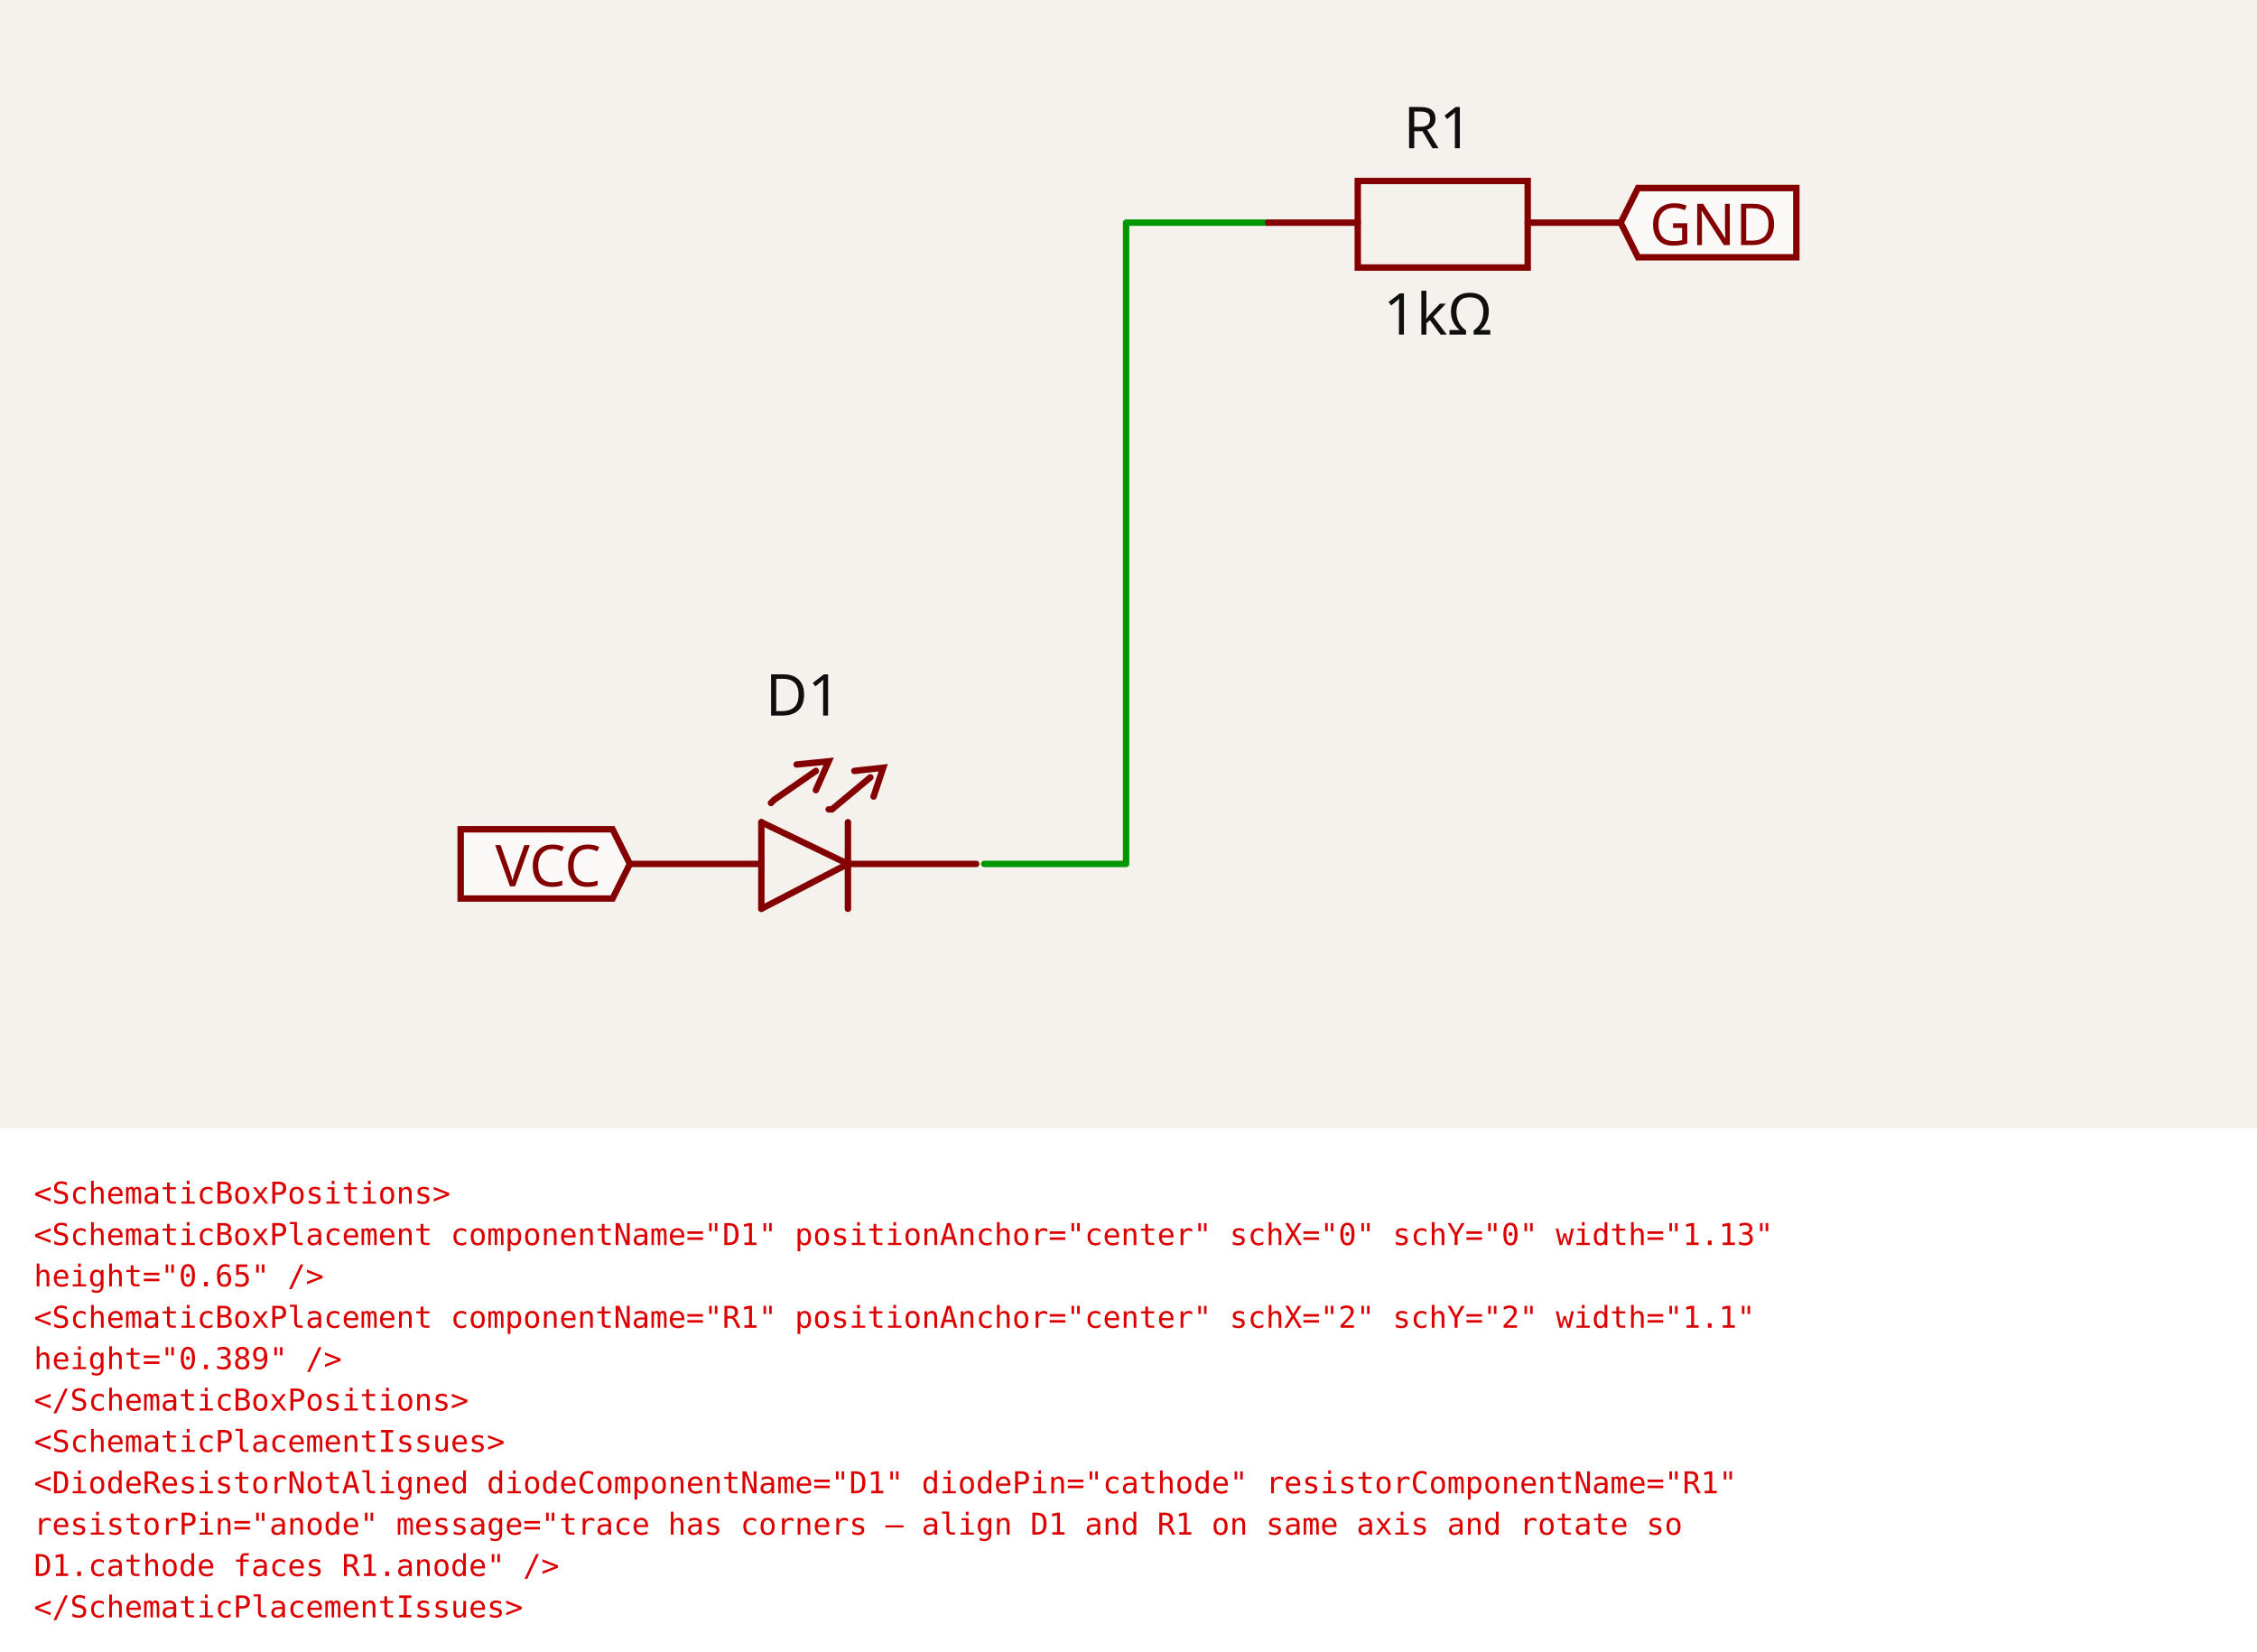
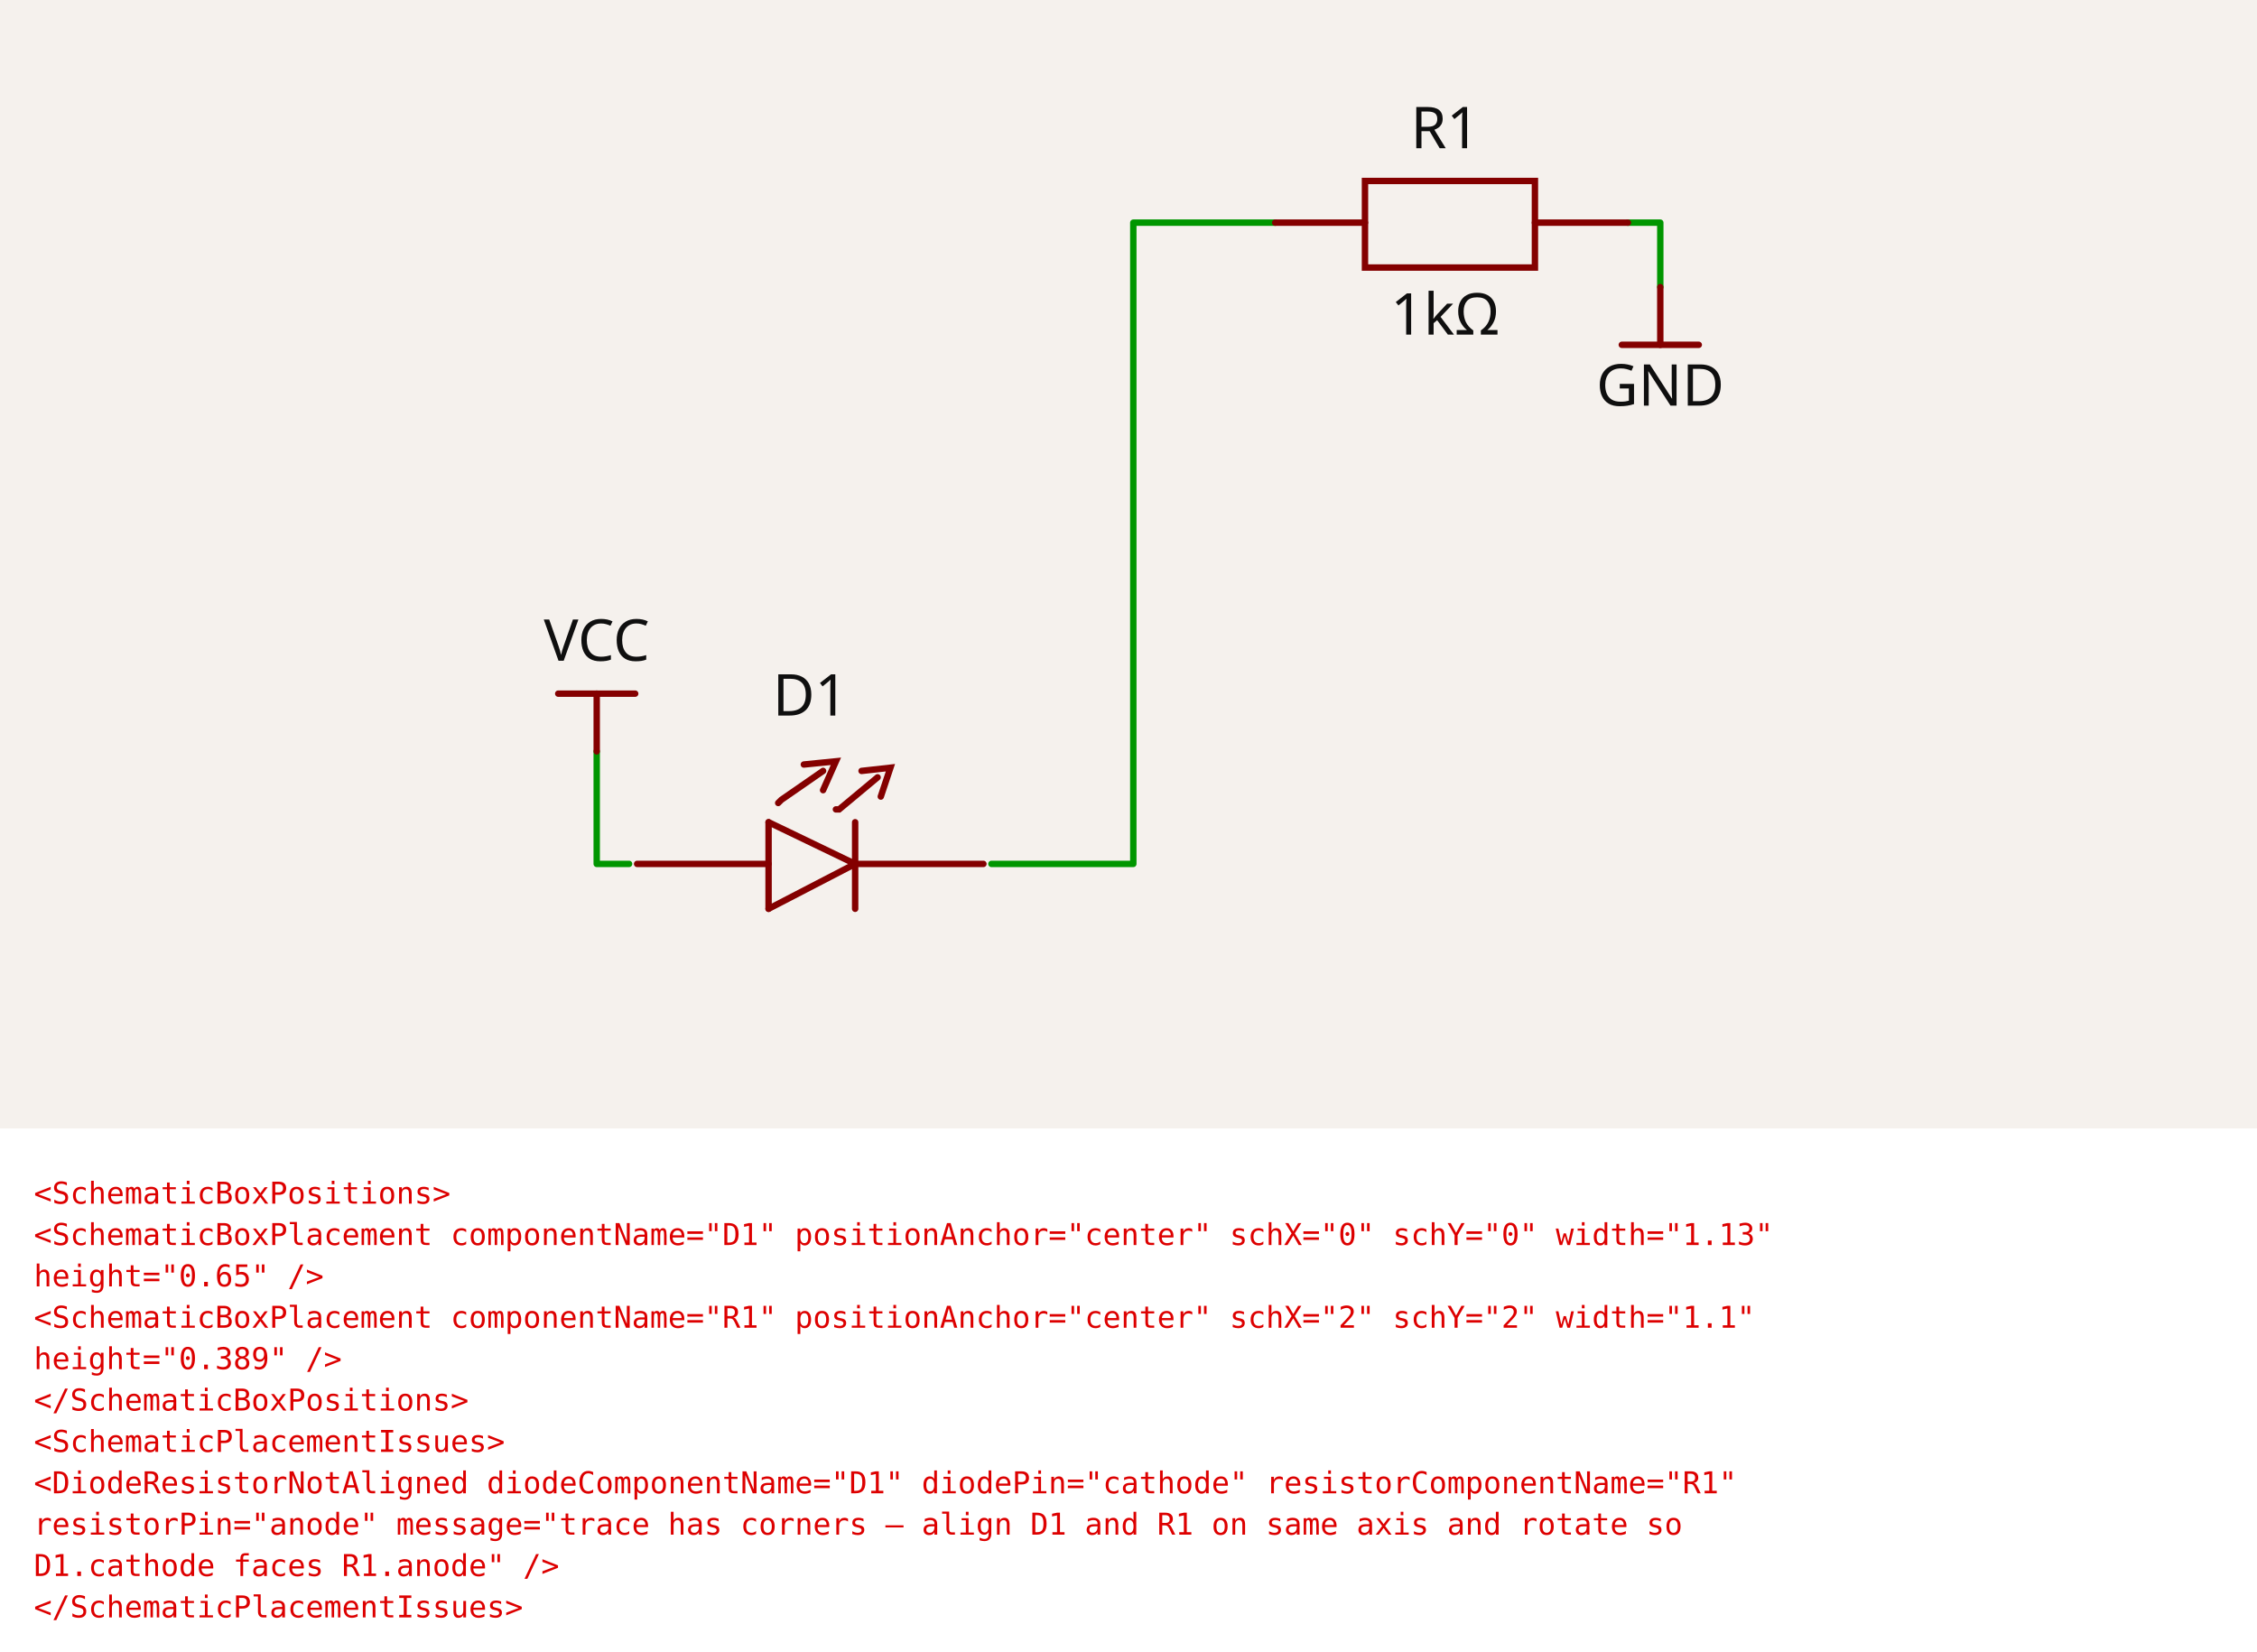
<svg xmlns="http://www.w3.org/2000/svg" width="1200" height="878" viewBox="0 0 1200 878" role="img" aria-label="schematic analysis fixture">
  <g transform="translate(0, 0)">
    <style>
              .boundary { fill: rgb(245, 241, 237); }
              .schematic-boundary { fill: none; stroke: #fff; }
              .component { fill: none; stroke: rgb(132, 0, 0); }
              .chip { fill: rgb(255, 255, 194); stroke: rgb(132, 0, 0); }
              .component-pin { fill: none; stroke: rgb(132, 0, 0); }
              /* Basic per-trace hover fallback */
              .trace:hover {
                filter: invert(1);
              }
              .trace:hover .trace-crossing-outline {
                opacity: 0;
              }
              .trace:hover .trace-junction {
                filter: invert(1);
              }
              /* Net-hover highlighting: when a trace or its overlays are hovered,
                 invert color for all traces (base + overlays) sharing the same
                 subcircuit connectivity key. Also hide crossing outline during hover. */
              svg:has(:is(g.trace[data-subcircuit-connectivity-map-key="undefined"], g.trace-overlays[data-subcircuit-connectivity-map-key="undefined"]):hover) :is(g.trace[data-subcircuit-connectivity-map-key="undefined"], g.trace-overlays[data-subcircuit-connectivity-map-key="undefined"]) { filter: invert(1); }
svg:has(:is(g.trace[data-subcircuit-connectivity-map-key="undefined"], g.trace-overlays[data-subcircuit-connectivity-map-key="undefined"]):hover) g.trace-overlays[data-subcircuit-connectivity-map-key="undefined"] .trace-crossing-outline { opacity: 0; }
+ svg:has(:is(g.trace[data-subcircuit-connectivity-map-key="unnamedsubcircuitsubcircuit_source_group_0_connectivity_net1"], g.trace-overlays[data-subcircuit-connectivity-map-key="unnamedsubcircuitsubcircuit_source_group_0_connectivity_net1"]):hover) :is(g.trace[data-subcircuit-connectivity-map-key="unnamedsubcircuitsubcircuit_source_group_0_connectivity_net1"], g.trace-overlays[data-subcircuit-connectivity-map-key="unnamedsubcircuitsubcircuit_source_group_0_connectivity_net1"]) { filter: invert(1); }
+ svg:has(:is(g.trace[data-subcircuit-connectivity-map-key="unnamedsubcircuitsubcircuit_source_group_0_connectivity_net1"], g.trace-overlays[data-subcircuit-connectivity-map-key="unnamedsubcircuitsubcircuit_source_group_0_connectivity_net1"]):hover) g.trace-overlays[data-subcircuit-connectivity-map-key="unnamedsubcircuitsubcircuit_source_group_0_connectivity_net1"] .trace-crossing-outline { opacity: 0; }
+ svg:has(:is(g.trace[data-subcircuit-connectivity-map-key="unnamedsubcircuitsubcircuit_source_group_0_connectivity_net2"], g.trace-overlays[data-subcircuit-connectivity-map-key="unnamedsubcircuitsubcircuit_source_group_0_connectivity_net2"]):hover) :is(g.trace[data-subcircuit-connectivity-map-key="unnamedsubcircuitsubcircuit_source_group_0_connectivity_net2"], g.trace-overlays[data-subcircuit-connectivity-map-key="unnamedsubcircuitsubcircuit_source_group_0_connectivity_net2"]) { filter: invert(1); }
+ svg:has(:is(g.trace[data-subcircuit-connectivity-map-key="unnamedsubcircuitsubcircuit_source_group_0_connectivity_net2"], g.trace-overlays[data-subcircuit-connectivity-map-key="unnamedsubcircuitsubcircuit_source_group_0_connectivity_net2"]):hover) g.trace-overlays[data-subcircuit-connectivity-map-key="unnamedsubcircuitsubcircuit_source_group_0_connectivity_net2"] .trace-crossing-outline { opacity: 0; }
              .text { font-family: sans-serif; fill: rgb(0, 150, 0); }
              .pin-number { fill: rgb(169, 0, 0); }
              .port-label { fill: rgb(0, 100, 100); }
              .component-name { fill: rgb(0, 100, 100); }
            </style>
    <rect class="boundary" x="0" y="0" width="1200" height="600" />
    <g class="trace" data-layer="base" data-circuit-json-type="schematic_trace" data-schematic-trace-id="schematic_trace_0">
-       <path d="M 523.284 459.353 L 598.721 459.353 L 598.721 118.391 L 674.159 118.391" class="trace-invisible-hover-outline" stroke="rgb(0, 150, 0)" fill="none" stroke-width="27.277px" stroke-linecap="round" opacity="0" stroke-linejoin="round" />
-       <path d="M 523.284 459.353 L 598.721 459.353 L 598.721 118.391 L 674.159 118.391" stroke="rgb(0, 150, 0)" fill="none" stroke-width="3.41px" stroke-linecap="round" stroke-linejoin="round" />
+       <path d="M 527.119 459.353 L 602.557 459.353 L 602.557 118.391 L 677.995 118.391" class="trace-invisible-hover-outline" stroke="rgb(0, 150, 0)" fill="none" stroke-width="27.277px" stroke-linecap="round" opacity="0" stroke-linejoin="round" />
+       <path d="M 527.119 459.353 L 602.557 459.353 L 602.557 118.391 L 677.995 118.391" stroke="rgb(0, 150, 0)" fill="none" stroke-width="3.41px" stroke-linecap="round" stroke-linejoin="round" />
+     </g>
+     <g class="trace" data-layer="base" data-circuit-json-type="schematic_trace" data-schematic-trace-id="schematic_trace_1" data-subcircuit-connectivity-map-key="unnamedsubcircuitsubcircuit_source_group_0_connectivity_net1">
+       <path d="M 334.476 459.353 L 317.257 459.353 L 317.257 399.514" class="trace-invisible-hover-outline" stroke="rgb(0, 150, 0)" fill="none" stroke-width="27.277px" stroke-linecap="round" opacity="0" stroke-linejoin="round" />
+       <path d="M 334.476 459.353 L 317.257 459.353 L 317.257 399.514" stroke="rgb(0, 150, 0)" fill="none" stroke-width="3.41px" stroke-linecap="round" stroke-linejoin="round" />
+     </g>
+     <g class="trace" data-layer="base" data-circuit-json-type="schematic_trace" data-schematic-trace-id="schematic_trace_2" data-subcircuit-connectivity-map-key="unnamedsubcircuitsubcircuit_source_group_0_connectivity_net2">
+       <path d="M 865.524 118.391 L 882.743 118.391 L 882.743 152.658" class="trace-invisible-hover-outline" stroke="rgb(0, 150, 0)" fill="none" stroke-width="27.277px" stroke-linecap="round" opacity="0" stroke-linejoin="round" />
+       <path d="M 865.524 118.391 L 882.743 118.391 L 882.743 152.658" stroke="rgb(0, 150, 0)" fill="none" stroke-width="3.41px" stroke-linecap="round" stroke-linejoin="round" />
    </g>
    <g class="trace-overlays" data-layer="overlay" data-circuit-json-type="schematic_trace" data-schematic-trace-id="schematic_trace_0" />
+     <g class="trace-overlays" data-layer="overlay" data-circuit-json-type="schematic_trace" data-schematic-trace-id="schematic_trace_1" data-subcircuit-connectivity-map-key="unnamedsubcircuitsubcircuit_source_group_0_connectivity_net1" />
+     <g class="trace-overlays" data-layer="overlay" data-circuit-json-type="schematic_trace" data-schematic-trace-id="schematic_trace_2" data-subcircuit-connectivity-map-key="unnamedsubcircuitsubcircuit_source_group_0_connectivity_net2" />
    <g data-circuit-json-type="schematic_component" data-schematic-component-id="schematic_component_0">
-       <rect class="component-overlay" x="334.902" y="404.799" width="184.119" height="78.421" fill="transparent" />
-       <path d="M 450.829 459.353 L 404.799 483.221" stroke="rgb(132, 0, 0)" fill="none" stroke-width="3.41px" stroke-linecap="round" />
-       <path d="M 449.124 459.353 L 519.022 459.353" stroke="rgb(132, 0, 0)" fill="none" stroke-width="3.41px" stroke-linecap="round" />
-       <path d="M 404.799 437.191 L 450.829 459.353" stroke="rgb(132, 0, 0)" fill="none" stroke-width="3.41px" stroke-linecap="round" />
-       <path d="M 404.799 483.221 L 404.799 437.191" stroke="rgb(132, 0, 0)" fill="none" stroke-width="3.41px" stroke-linecap="round" />
-       <path d="M 450.829 437.191 L 450.829 483.221" stroke="rgb(132, 0, 0)" fill="none" stroke-width="3.41px" stroke-linecap="round" />
-       <path d="M 404.799 459.353 L 334.902 459.353" stroke="rgb(132, 0, 0)" fill="none" stroke-width="3.41px" stroke-linecap="round" />
-       <path d="M 454.239 409.914 L 469.582 408.209 L 464.468 423.552" stroke="rgb(132, 0, 0)" fill="none" stroke-width="3.41px" stroke-linecap="round" />
-       <path d="M 440.6 430.371 L 442.305 430.371 L 462.763 413.323 L 462.763 413.323" stroke="rgb(132, 0, 0)" fill="none" stroke-width="3.41px" stroke-linecap="round" />
-       <path d="M 423.552 406.504 L 440.6 404.799 L 433.781 420.143" stroke="rgb(132, 0, 0)" fill="none" stroke-width="3.41px" stroke-linecap="round" />
-       <path d="M 409.914 426.962 L 411.619 425.257 L 433.781 409.914 L 433.781 409.914" stroke="rgb(132, 0, 0)" fill="none" stroke-width="3.41px" stroke-linecap="round" />
-       <text x="426.962" y="495.154" fill="rgb(15, 15, 15)" font-family="sans-serif" text-anchor="middle" dominant-baseline="hanging" font-size="30.687px" />
-       <text x="426.962" y="389.456" stroke="rgb(245, 241, 237)" stroke-width="3.41px" paint-order="stroke" fill="rgb(15, 15, 15)" font-family="sans-serif" text-anchor="middle" dominant-baseline="ideographic" font-size="30.687px">D1</text>
+       <rect class="component-overlay" x="338.738" y="404.799" width="184.119" height="78.421" fill="transparent" />
+       <path d="M 454.665 459.353 L 408.635 483.221" stroke="rgb(132, 0, 0)" fill="none" stroke-width="3.41px" stroke-linecap="round" />
+       <path d="M 452.96 459.353 L 522.857 459.353" stroke="rgb(132, 0, 0)" fill="none" stroke-width="3.41px" stroke-linecap="round" />
+       <path d="M 408.635 437.191 L 454.665 459.353" stroke="rgb(132, 0, 0)" fill="none" stroke-width="3.41px" stroke-linecap="round" />
+       <path d="M 408.635 483.221 L 408.635 437.191" stroke="rgb(132, 0, 0)" fill="none" stroke-width="3.41px" stroke-linecap="round" />
+       <path d="M 454.665 437.191 L 454.665 483.221" stroke="rgb(132, 0, 0)" fill="none" stroke-width="3.41px" stroke-linecap="round" />
+       <path d="M 408.635 459.353 L 338.738 459.353" stroke="rgb(132, 0, 0)" fill="none" stroke-width="3.41px" stroke-linecap="round" />
+       <path d="M 458.075 409.914 L 473.418 408.209 L 468.303 423.552" stroke="rgb(132, 0, 0)" fill="none" stroke-width="3.41px" stroke-linecap="round" />
+       <path d="M 444.436 430.371 L 446.141 430.371 L 466.599 413.323 L 466.599 413.323" stroke="rgb(132, 0, 0)" fill="none" stroke-width="3.41px" stroke-linecap="round" />
+       <path d="M 427.388 406.504 L 444.436 404.799 L 437.617 420.143" stroke="rgb(132, 0, 0)" fill="none" stroke-width="3.41px" stroke-linecap="round" />
+       <path d="M 413.75 426.962 L 415.454 425.257 L 437.617 409.914 L 437.617 409.914" stroke="rgb(132, 0, 0)" fill="none" stroke-width="3.41px" stroke-linecap="round" />
+       <text x="430.798" y="495.154" fill="rgb(15, 15, 15)" font-family="sans-serif" text-anchor="middle" dominant-baseline="hanging" font-size="30.687px" />
+       <text x="430.798" y="389.456" stroke="rgb(245, 241, 237)" stroke-width="3.41px" paint-order="stroke" fill="rgb(15, 15, 15)" font-family="sans-serif" text-anchor="middle" dominant-baseline="ideographic" font-size="30.687px">D1</text>
    </g>
    <g data-circuit-json-type="schematic_component" data-schematic-component-id="schematic_component_1">
-       <rect class="component-overlay" x="674.159" y="96.229" width="187.529" height="46.03" fill="transparent" />
-       <path d="M 674.159 118.391 L 721.894 118.391" stroke="rgb(132, 0, 0)" fill="none" stroke-width="3.41px" stroke-linecap="round" />
-       <path d="M 812.249 118.391 L 861.688 118.391" stroke="rgb(132, 0, 0)" fill="none" stroke-width="3.41px" stroke-linecap="round" />
-       <path d="M 767.924 96.229 L 812.249 96.229 L 812.249 142.259 L 721.894 142.259 L 721.894 96.229 L 767.924 96.229" stroke="rgb(132, 0, 0)" fill="none" stroke-width="3.41px" stroke-linecap="round" />
-       <text x="764.514" y="87.798" stroke="rgb(245, 241, 237)" stroke-width="3.41px" paint-order="stroke" fill="rgb(15, 15, 15)" font-family="sans-serif" text-anchor="middle" dominant-baseline="ideographic" font-size="30.687px">R1</text>
-       <text x="764.514" y="154.1" fill="rgb(15, 15, 15)" font-family="sans-serif" text-anchor="middle" dominant-baseline="hanging" font-size="30.687px">1kΩ</text>
+       <rect class="component-overlay" x="677.995" y="96.229" width="187.529" height="46.03" fill="transparent" />
+       <path d="M 677.995 118.391 L 725.73 118.391" stroke="rgb(132, 0, 0)" fill="none" stroke-width="3.41px" stroke-linecap="round" />
+       <path d="M 816.085 118.391 L 865.524 118.391" stroke="rgb(132, 0, 0)" fill="none" stroke-width="3.41px" stroke-linecap="round" />
+       <path d="M 771.76 96.229 L 816.085 96.229 L 816.085 142.259 L 725.73 142.259 L 725.73 96.229 L 771.76 96.229" stroke="rgb(132, 0, 0)" fill="none" stroke-width="3.41px" stroke-linecap="round" />
+       <text x="768.35" y="87.798" stroke="rgb(245, 241, 237)" stroke-width="3.41px" paint-order="stroke" fill="rgb(15, 15, 15)" font-family="sans-serif" text-anchor="middle" dominant-baseline="ideographic" font-size="30.687px">R1</text>
+       <text x="768.35" y="154.1" fill="rgb(15, 15, 15)" font-family="sans-serif" text-anchor="middle" dominant-baseline="hanging" font-size="30.687px">1kΩ</text>
    </g>
    <g class="schematic-port-hover" data-schematic-port-id="source_port_0">
-       <circle cx="334.902" cy="459.353" r="6.819" fill="red" opacity="0" />
+       <circle cx="338.738" cy="459.353" r="6.819" fill="red" opacity="0" />
    </g>
    <g class="schematic-port-hover" data-schematic-port-id="source_port_1">
-       <circle cx="519.022" cy="459.353" r="6.819" fill="red" opacity="0" />
+       <circle cx="522.857" cy="459.353" r="6.819" fill="red" opacity="0" />
    </g>
    <g class="schematic-port-hover" data-schematic-port-id="source_port_2">
-       <circle cx="674.159" cy="118.391" r="6.819" fill="red" opacity="0" />
+       <circle cx="677.995" cy="118.391" r="6.819" fill="red" opacity="0" />
    </g>
    <g class="schematic-port-hover" data-schematic-port-id="source_port_3">
-       <circle cx="861.688" cy="118.391" r="6.819" fill="red" opacity="0" />
+       <circle cx="865.524" cy="118.391" r="6.819" fill="red" opacity="0" />
    </g>
-     <path class="net-label" d="     M 334.902,459.353     L 325.696,477.765     L 244.934,477.765     L 244.934,440.941     L 325.696,440.941     Z   " fill="rgba(255, 255, 255, 0.6)" stroke="rgb(132, 0, 0)" stroke-width="3.41px" />
-     <text class="net-label-text" x="319.559" y="459.353" fill="rgb(132, 0, 0)" text-anchor="end" dominant-baseline="central" font-family="sans-serif" font-variant-numeric="tabular-nums" font-size="30.687px" transform="">VCC</text>
-     <path class="net-label" d="     M 861.688,118.391     L 870.894,99.979     L 955.066,99.979     L 955.066,136.803     L 870.894,136.803     Z   " fill="rgba(255, 255, 255, 0.6)" stroke="rgb(132, 0, 0)" stroke-width="3.41px" />
-     <text class="net-label-text" x="877.032" y="118.391" fill="rgb(132, 0, 0)" text-anchor="start" dominant-baseline="central" font-family="sans-serif" font-variant-numeric="tabular-nums" font-size="30.687px" transform="">GND</text>
+     <rect class="component-overlay" x="296.8" y="368.828" width="40.915" height="30.687" fill="transparent" />
+     <path d="M 337.715 368.828 L 296.8 368.828" stroke="rgb(132, 0, 0)" fill="none" stroke-width="3.41px" stroke-linecap="round" />
+     <path d="M 317.257 368.828 L 317.257 399.514" stroke="rgb(132, 0, 0)" fill="none" stroke-width="3.41px" stroke-linecap="round" />
+     <text x="317.257" y="360.304" fill="rgb(15, 15, 15)" font-family="sans-serif" text-anchor="middle" dominant-baseline="ideographic" font-size="30.687px">VCC</text>
+     <rect class="component-overlay" x="862.285" y="152.658" width="40.915" height="30.687" fill="transparent" />
+     <path d="M 862.285 183.345 L 903.2 183.345" stroke="rgb(132, 0, 0)" fill="none" stroke-width="3.41px" stroke-linecap="round" />
+     <path d="M 882.743 183.345 L 882.743 152.658" stroke="rgb(132, 0, 0)" fill="none" stroke-width="3.41px" stroke-linecap="round" />
+     <text x="882.743" y="191.869" fill="rgb(15, 15, 15)" font-family="sans-serif" text-anchor="middle" dominant-baseline="hanging" font-size="30.687px">GND</text>
  </g>
  <g transform="translate(0, 600) scale(1, 1) translate(0, 0)">
    <rect width="100%" height="100%" fill="#fff" />
    <text x="18" y="40" fill="#d00" font-family="Menlo, Consolas, monospace" font-size="16">
      <tspan x="18" dy="0">&lt;SchematicBoxPositions&gt;</tspan>
      <tspan x="18" dy="22">&lt;SchematicBoxPlacement componentName="D1" positionAnchor="center" schX="0" schY="0" width="1.13"</tspan>
      <tspan x="18" dy="22">  height="0.65" /&gt;</tspan>
      <tspan x="18" dy="22">&lt;SchematicBoxPlacement componentName="R1" positionAnchor="center" schX="2" schY="2" width="1.1"</tspan>
      <tspan x="18" dy="22">  height="0.389" /&gt;</tspan>
      <tspan x="18" dy="22">&lt;/SchematicBoxPositions&gt;</tspan>
      <tspan x="18" dy="22">&lt;SchematicPlacementIssues&gt;</tspan>
      <tspan x="18" dy="22">&lt;DiodeResistorNotAligned diodeComponentName="D1" diodePin="cathode" resistorComponentName="R1"</tspan>
      <tspan x="18" dy="22">  resistorPin="anode" message="trace has corners — align D1 and R1 on same axis and rotate so</tspan>
      <tspan x="18" dy="22">  D1.cathode faces R1.anode" /&gt;</tspan>
      <tspan x="18" dy="22">&lt;/SchematicPlacementIssues&gt;</tspan>
    </text>
  </g>
</svg>
